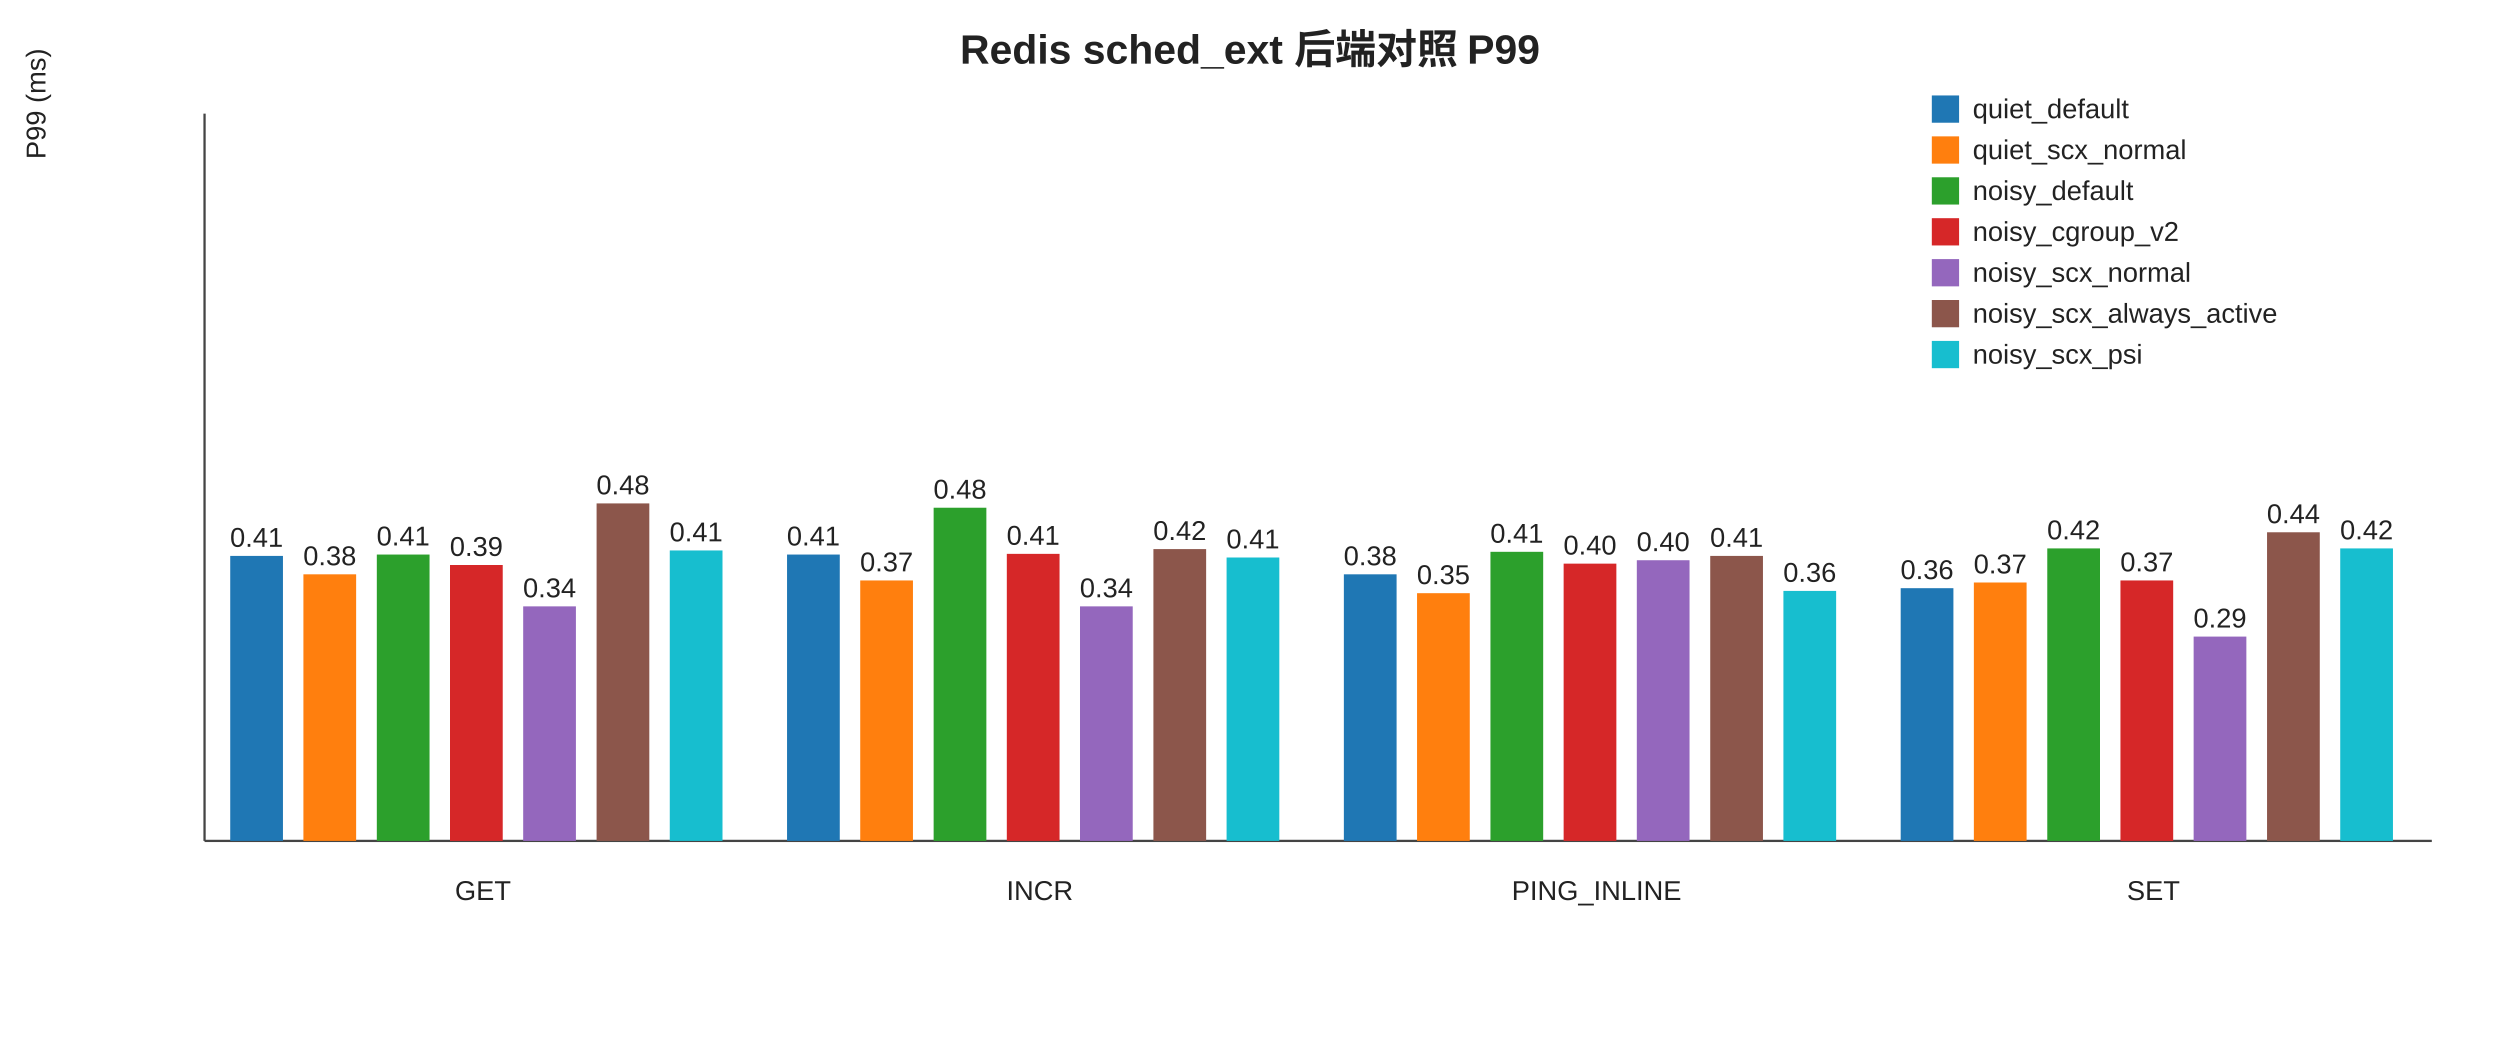
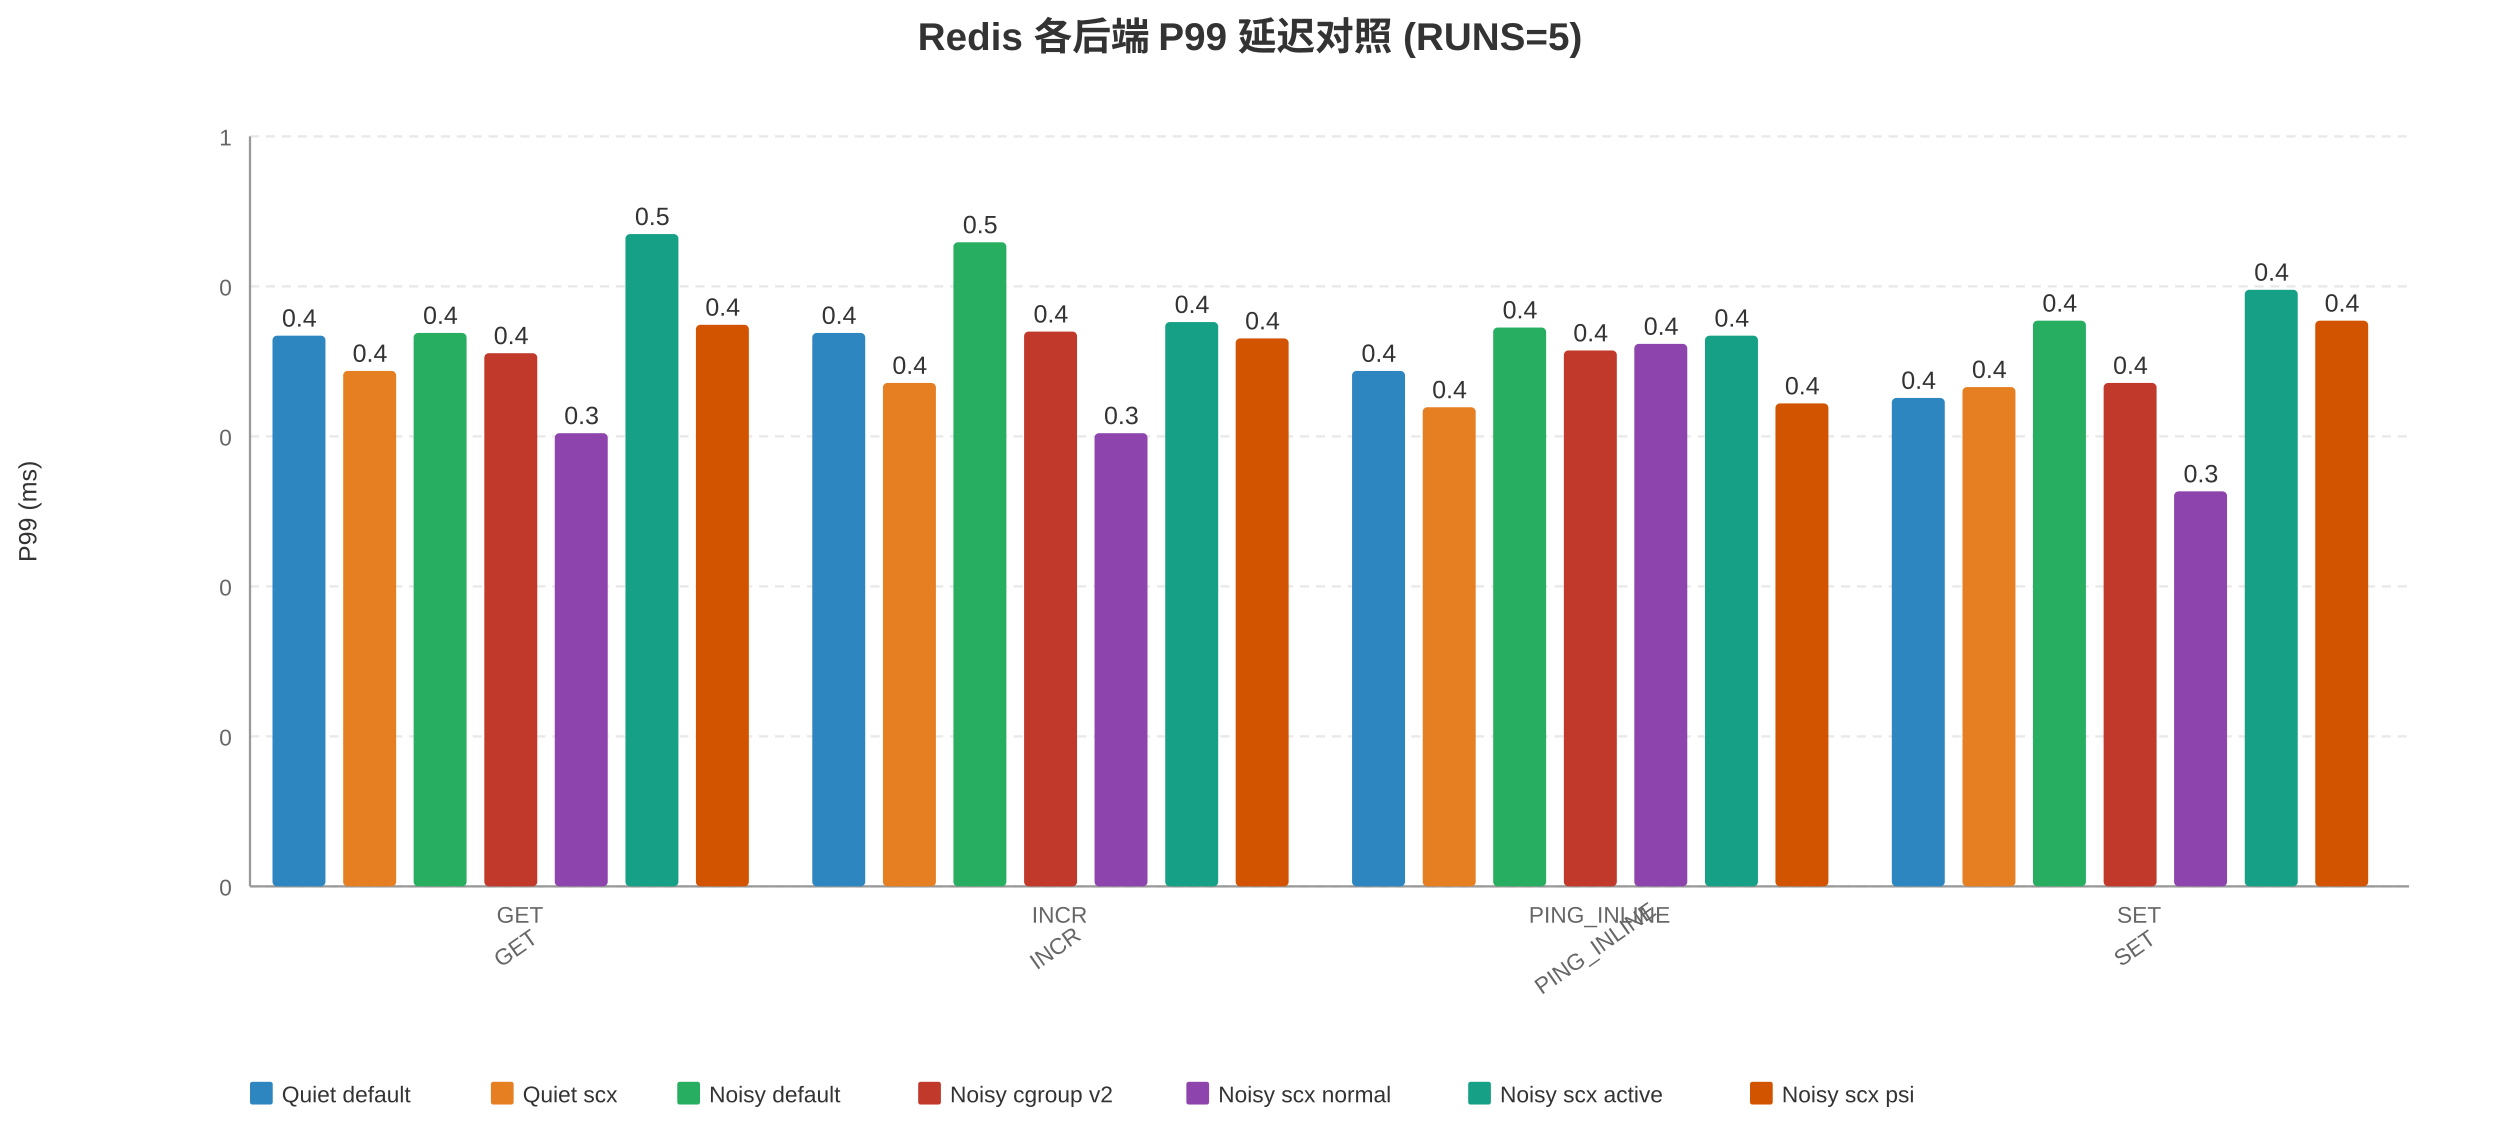
- <svg xmlns="http://www.w3.org/2000/svg" width="1100" height="460">
-   <style>text{font-family:Arial,Helvetica,sans-serif;font-size:12px;fill:#222}.title{font-size:18px;font-weight:bold}</style>
-   <text class="title" x="550.0" y="28" text-anchor="middle">Redis sched_ext 后端对照 P99</text>
-   <line x1="90" y1="370" x2="1070" y2="370" stroke="#444" />
-   <line x1="90" y1="50" x2="90" y2="370" stroke="#444" />
-   <text x="20" y="70" transform="rotate(-90,20,70)">P99 (ms)</text>
-   <text x="212.5" y="396" text-anchor="middle">GET</text>
-   <rect x="101.3" y="244.6" width="23.2" height="125.4" fill="#1f77b4" />
-   <text x="112.9" y="240.6" text-anchor="middle">0.41</text>
-   <rect x="133.5" y="252.7" width="23.2" height="117.3" fill="#ff7f0e" />
-   <text x="145.1" y="248.7" text-anchor="middle">0.38</text>
-   <rect x="165.8" y="244.0" width="23.2" height="126.0" fill="#2ca02c" />
-   <text x="177.4" y="240.0" text-anchor="middle">0.41</text>
-   <rect x="198.0" y="248.6" width="23.2" height="121.4" fill="#d62728" />
-   <text x="209.6" y="244.6" text-anchor="middle">0.39</text>
-   <rect x="230.2" y="266.8" width="23.2" height="103.2" fill="#9467bd" />
-   <text x="241.8" y="262.8" text-anchor="middle">0.34</text>
-   <rect x="262.5" y="221.5" width="23.2" height="148.5" fill="#8c564b" />
-   <text x="274.1" y="217.5" text-anchor="middle">0.48</text>
-   <rect x="294.7" y="242.2" width="23.2" height="127.8" fill="#17becf" />
-   <text x="306.3" y="238.2" text-anchor="middle">0.41</text>
-   <text x="457.5" y="396" text-anchor="middle">INCR</text>
-   <rect x="346.3" y="244.0" width="23.2" height="126.0" fill="#1f77b4" />
-   <text x="357.9" y="240.0" text-anchor="middle">0.41</text>
-   <rect x="378.5" y="255.4" width="23.2" height="114.6" fill="#ff7f0e" />
-   <text x="390.1" y="251.4" text-anchor="middle">0.37</text>
-   <rect x="410.8" y="223.4" width="23.2" height="146.6" fill="#2ca02c" />
-   <text x="422.4" y="219.4" text-anchor="middle">0.48</text>
-   <rect x="443.0" y="243.7" width="23.2" height="126.3" fill="#d62728" />
-   <text x="454.6" y="239.7" text-anchor="middle">0.41</text>
-   <rect x="475.2" y="266.8" width="23.2" height="103.2" fill="#9467bd" />
-   <text x="486.8" y="262.8" text-anchor="middle">0.34</text>
-   <rect x="507.5" y="241.6" width="23.2" height="128.4" fill="#8c564b" />
-   <text x="519.1" y="237.6" text-anchor="middle">0.42</text>
-   <rect x="539.7" y="245.3" width="23.2" height="124.7" fill="#17becf" />
-   <text x="551.3" y="241.3" text-anchor="middle">0.41</text>
-   <text x="702.5" y="396" text-anchor="middle">PING_INLINE</text>
-   <rect x="591.3" y="252.7" width="23.2" height="117.3" fill="#1f77b4" />
-   <text x="602.9" y="248.7" text-anchor="middle">0.38</text>
-   <rect x="623.5" y="261.0" width="23.2" height="109.0" fill="#ff7f0e" />
-   <text x="635.1" y="257.0" text-anchor="middle">0.35</text>
-   <rect x="655.8" y="242.8" width="23.2" height="127.2" fill="#2ca02c" />
-   <text x="667.4" y="238.8" text-anchor="middle">0.41</text>
-   <rect x="688.0" y="248.0" width="23.2" height="122.0" fill="#d62728" />
-   <text x="699.6" y="244.0" text-anchor="middle">0.40</text>
-   <rect x="720.2" y="246.5" width="23.2" height="123.5" fill="#9467bd" />
-   <text x="731.8" y="242.5" text-anchor="middle">0.40</text>
-   <rect x="752.5" y="244.6" width="23.2" height="125.4" fill="#8c564b" />
-   <text x="764.1" y="240.6" text-anchor="middle">0.41</text>
-   <rect x="784.7" y="260.0" width="23.2" height="110.0" fill="#17becf" />
-   <text x="796.3" y="256.0" text-anchor="middle">0.36</text>
-   <text x="947.5" y="396" text-anchor="middle">SET</text>
-   <rect x="836.3" y="258.8" width="23.2" height="111.2" fill="#1f77b4" />
-   <text x="847.9" y="254.8" text-anchor="middle">0.36</text>
-   <rect x="868.5" y="256.3" width="23.2" height="113.7" fill="#ff7f0e" />
-   <text x="880.1" y="252.3" text-anchor="middle">0.37</text>
-   <rect x="900.8" y="241.3" width="23.2" height="128.7" fill="#2ca02c" />
-   <text x="912.4" y="237.3" text-anchor="middle">0.42</text>
-   <rect x="933.0" y="255.4" width="23.2" height="114.6" fill="#d62728" />
-   <text x="944.6" y="251.4" text-anchor="middle">0.37</text>
-   <rect x="965.2" y="280.1" width="23.2" height="89.9" fill="#9467bd" />
-   <text x="976.8" y="276.1" text-anchor="middle">0.29</text>
-   <rect x="997.5" y="234.2" width="23.2" height="135.8" fill="#8c564b" />
-   <text x="1009.1" y="230.2" text-anchor="middle">0.44</text>
-   <rect x="1029.7" y="241.3" width="23.2" height="128.7" fill="#17becf" />
-   <text x="1041.3" y="237.3" text-anchor="middle">0.42</text>
-   <rect x="850" y="42" width="12" height="12" fill="#1f77b4" />
-   <text x="868" y="52">quiet_default</text>
-   <rect x="850" y="60" width="12" height="12" fill="#ff7f0e" />
-   <text x="868" y="70">quiet_scx_normal</text>
-   <rect x="850" y="78" width="12" height="12" fill="#2ca02c" />
-   <text x="868" y="88">noisy_default</text>
-   <rect x="850" y="96" width="12" height="12" fill="#d62728" />
-   <text x="868" y="106">noisy_cgroup_v2</text>
-   <rect x="850" y="114" width="12" height="12" fill="#9467bd" />
-   <text x="868" y="124">noisy_scx_normal</text>
-   <rect x="850" y="132" width="12" height="12" fill="#8c564b" />
-   <text x="868" y="142">noisy_scx_always_active</text>
-   <rect x="850" y="150" width="12" height="12" fill="#17becf" />
-   <text x="868" y="160">noisy_scx_psi</text>
+ <svg xmlns="http://www.w3.org/2000/svg" width="1100" height="500">
+   <style>text{font-family:Arial,Helvetica,sans-serif;font-size:11px;fill:#333}.title{font-size:17px;font-weight:bold}.axis{font-size:10px;fill:#666}.legend{font-size:10px}</style>
+   <text class="title" x="550.0" y="22" text-anchor="middle">Redis 各后端 P99 延迟对照 (RUNS=5)</text>
+   <line x1="110" y1="390.0" x2="1060" y2="390.0" stroke="#e8e8e8" stroke-dasharray="4,3" />
+   <text x="102" y="394.0" text-anchor="end" class="axis">0</text>
+   <line x1="110" y1="324.0" x2="1060" y2="324.0" stroke="#e8e8e8" stroke-dasharray="4,3" />
+   <text x="102" y="328.0" text-anchor="end" class="axis">0</text>
+   <line x1="110" y1="258.0" x2="1060" y2="258.0" stroke="#e8e8e8" stroke-dasharray="4,3" />
+   <text x="102" y="262.0" text-anchor="end" class="axis">0</text>
+   <line x1="110" y1="192.0" x2="1060" y2="192.0" stroke="#e8e8e8" stroke-dasharray="4,3" />
+   <text x="102" y="196" text-anchor="end" class="axis">0</text>
+   <line x1="110" y1="126.0" x2="1060" y2="126.0" stroke="#e8e8e8" stroke-dasharray="4,3" />
+   <text x="102" y="130.0" text-anchor="end" class="axis">0</text>
+   <line x1="110" y1="60.0" x2="1060" y2="60.0" stroke="#e8e8e8" stroke-dasharray="4,3" />
+   <text x="102" y="64.0" text-anchor="end" class="axis">1</text>
+   <line x1="110" y1="60" x2="110" y2="390" stroke="#999" />
+   <line x1="110" y1="390" x2="1060" y2="390" stroke="#999" />
+   <text x="16" y="225.0" transform="rotate(-90,16,225.0)" text-anchor="middle">P99 (ms)</text>
+   <text x="228.8" y="406" text-anchor="middle" class="axis">GET</text>
+   <text x="228.8" y="420" text-anchor="middle" class="axis" transform="rotate(-35,228.8,420)">GET</text>
+   <rect x="119.9" y="147.7" width="23.3" height="242.3" fill="#2e86c1" rx="2" />
+   <text x="131.7" y="143.7" text-anchor="middle" font-size="9" fill="#555">0.4</text>
+   <rect x="151.0" y="163.2" width="23.3" height="226.8" fill="#e67e22" rx="2" />
+   <text x="162.8" y="159.2" text-anchor="middle" font-size="9" fill="#555">0.4</text>
+   <rect x="182.0" y="146.5" width="23.3" height="243.5" fill="#27ae60" rx="2" />
+   <text x="193.8" y="142.5" text-anchor="middle" font-size="9" fill="#555">0.4</text>
+   <rect x="213.1" y="155.4" width="23.3" height="234.6" fill="#c0392b" rx="2" />
+   <text x="224.9" y="151.4" text-anchor="middle" font-size="9" fill="#555">0.4</text>
+   <rect x="244.1" y="190.6" width="23.3" height="199.4" fill="#8e44ad" rx="2" />
+   <text x="255.9" y="186.6" text-anchor="middle" font-size="9" fill="#555">0.3</text>
+   <rect x="275.2" y="103.0" width="23.3" height="287.0" fill="#16a085" rx="2" />
+   <text x="287.0" y="99.0" text-anchor="middle" font-size="9" fill="#555">0.5</text>
+   <rect x="306.2" y="142.9" width="23.3" height="247.1" fill="#d35400" rx="2" />
+   <text x="318.0" y="138.9" text-anchor="middle" font-size="9" fill="#555">0.4</text>
+   <text x="466.2" y="406" text-anchor="middle" class="axis">INCR</text>
+   <text x="466.2" y="420" text-anchor="middle" class="axis" transform="rotate(-35,466.2,420)">INCR</text>
+   <rect x="357.4" y="146.5" width="23.3" height="243.5" fill="#2e86c1" rx="2" />
+   <text x="369.2" y="142.5" text-anchor="middle" font-size="9" fill="#555">0.4</text>
+   <rect x="388.5" y="168.5" width="23.3" height="221.5" fill="#e67e22" rx="2" />
+   <text x="400.3" y="164.5" text-anchor="middle" font-size="9" fill="#555">0.4</text>
+   <rect x="419.5" y="106.6" width="23.3" height="283.4" fill="#27ae60" rx="2" />
+   <text x="431.3" y="102.6" text-anchor="middle" font-size="9" fill="#555">0.5</text>
+   <rect x="450.6" y="145.9" width="23.3" height="244.1" fill="#c0392b" rx="2" />
+   <text x="462.4" y="141.9" text-anchor="middle" font-size="9" fill="#555">0.4</text>
+   <rect x="481.6" y="190.6" width="23.3" height="199.4" fill="#8e44ad" rx="2" />
+   <text x="493.4" y="186.6" text-anchor="middle" font-size="9" fill="#555">0.3</text>
+   <rect x="512.7" y="141.7" width="23.3" height="248.3" fill="#16a085" rx="2" />
+   <text x="524.5" y="137.7" text-anchor="middle" font-size="9" fill="#555">0.4</text>
+   <rect x="543.7" y="148.9" width="23.3" height="241.1" fill="#d35400" rx="2" />
+   <text x="555.5" y="144.9" text-anchor="middle" font-size="9" fill="#555">0.4</text>
+   <text x="703.8" y="406" text-anchor="middle" class="axis">PING_INLINE</text>
+   <text x="703.8" y="420" text-anchor="middle" class="axis" transform="rotate(-35,703.8,420)">PING_INLINE</text>
+   <rect x="594.9" y="163.2" width="23.3" height="226.8" fill="#2e86c1" rx="2" />
+   <text x="606.7" y="159.2" text-anchor="middle" font-size="9" fill="#555">0.4</text>
+   <rect x="626.0" y="179.2" width="23.3" height="210.8" fill="#e67e22" rx="2" />
+   <text x="637.8" y="175.2" text-anchor="middle" font-size="9" fill="#555">0.4</text>
+   <rect x="657.0" y="144.1" width="23.3" height="245.9" fill="#27ae60" rx="2" />
+   <text x="668.8" y="140.1" text-anchor="middle" font-size="9" fill="#555">0.4</text>
+   <rect x="688.1" y="154.2" width="23.3" height="235.8" fill="#c0392b" rx="2" />
+   <text x="699.9" y="150.2" text-anchor="middle" font-size="9" fill="#555">0.4</text>
+   <rect x="719.1" y="151.3" width="23.3" height="238.7" fill="#8e44ad" rx="2" />
+   <text x="730.9" y="147.3" text-anchor="middle" font-size="9" fill="#555">0.4</text>
+   <rect x="750.2" y="147.7" width="23.3" height="242.3" fill="#16a085" rx="2" />
+   <text x="762.0" y="143.7" text-anchor="middle" font-size="9" fill="#555">0.4</text>
+   <rect x="781.2" y="177.5" width="23.3" height="212.5" fill="#d35400" rx="2" />
+   <text x="793.0" y="173.5" text-anchor="middle" font-size="9" fill="#555">0.4</text>
+   <text x="941.2" y="406" text-anchor="middle" class="axis">SET</text>
+   <text x="941.2" y="420" text-anchor="middle" class="axis" transform="rotate(-35,941.2,420)">SET</text>
+   <rect x="832.4" y="175.1" width="23.3" height="214.9" fill="#2e86c1" rx="2" />
+   <text x="844.2" y="171.1" text-anchor="middle" font-size="9" fill="#555">0.4</text>
+   <rect x="863.5" y="170.3" width="23.3" height="219.7" fill="#e67e22" rx="2" />
+   <text x="875.3" y="166.3" text-anchor="middle" font-size="9" fill="#555">0.4</text>
+   <rect x="894.5" y="141.1" width="23.3" height="248.9" fill="#27ae60" rx="2" />
+   <text x="906.3" y="137.1" text-anchor="middle" font-size="9" fill="#555">0.4</text>
+   <rect x="925.6" y="168.5" width="23.3" height="221.5" fill="#c0392b" rx="2" />
+   <text x="937.4" y="164.5" text-anchor="middle" font-size="9" fill="#555">0.4</text>
+   <rect x="956.6" y="216.2" width="23.3" height="173.8" fill="#8e44ad" rx="2" />
+   <text x="968.4" y="212.2" text-anchor="middle" font-size="9" fill="#555">0.3</text>
+   <rect x="987.7" y="127.5" width="23.3" height="262.5" fill="#16a085" rx="2" />
+   <text x="999.5" y="123.5" text-anchor="middle" font-size="9" fill="#555">0.4</text>
+   <rect x="1018.7" y="141.1" width="23.3" height="248.9" fill="#d35400" rx="2" />
+   <text x="1030.5" y="137.1" text-anchor="middle" font-size="9" fill="#555">0.4</text>
+   <rect x="110" y="476" width="10" height="10" fill="#2e86c1" rx="1" />
+   <text x="124" y="485" class="legend">Quiet default</text>
+   <rect x="216" y="476" width="10" height="10" fill="#e67e22" rx="1" />
+   <text x="230" y="485" class="legend">Quiet scx</text>
+   <rect x="298" y="476" width="10" height="10" fill="#27ae60" rx="1" />
+   <text x="312" y="485" class="legend">Noisy default</text>
+   <rect x="404" y="476" width="10" height="10" fill="#c0392b" rx="1" />
+   <text x="418" y="485" class="legend">Noisy cgroup v2</text>
+   <rect x="522" y="476" width="10" height="10" fill="#8e44ad" rx="1" />
+   <text x="536" y="485" class="legend">Noisy scx normal</text>
+   <rect x="646" y="476" width="10" height="10" fill="#16a085" rx="1" />
+   <text x="660" y="485" class="legend">Noisy scx active</text>
+   <rect x="770" y="476" width="10" height="10" fill="#d35400" rx="1" />
+   <text x="784" y="485" class="legend">Noisy scx psi</text>
</svg>
